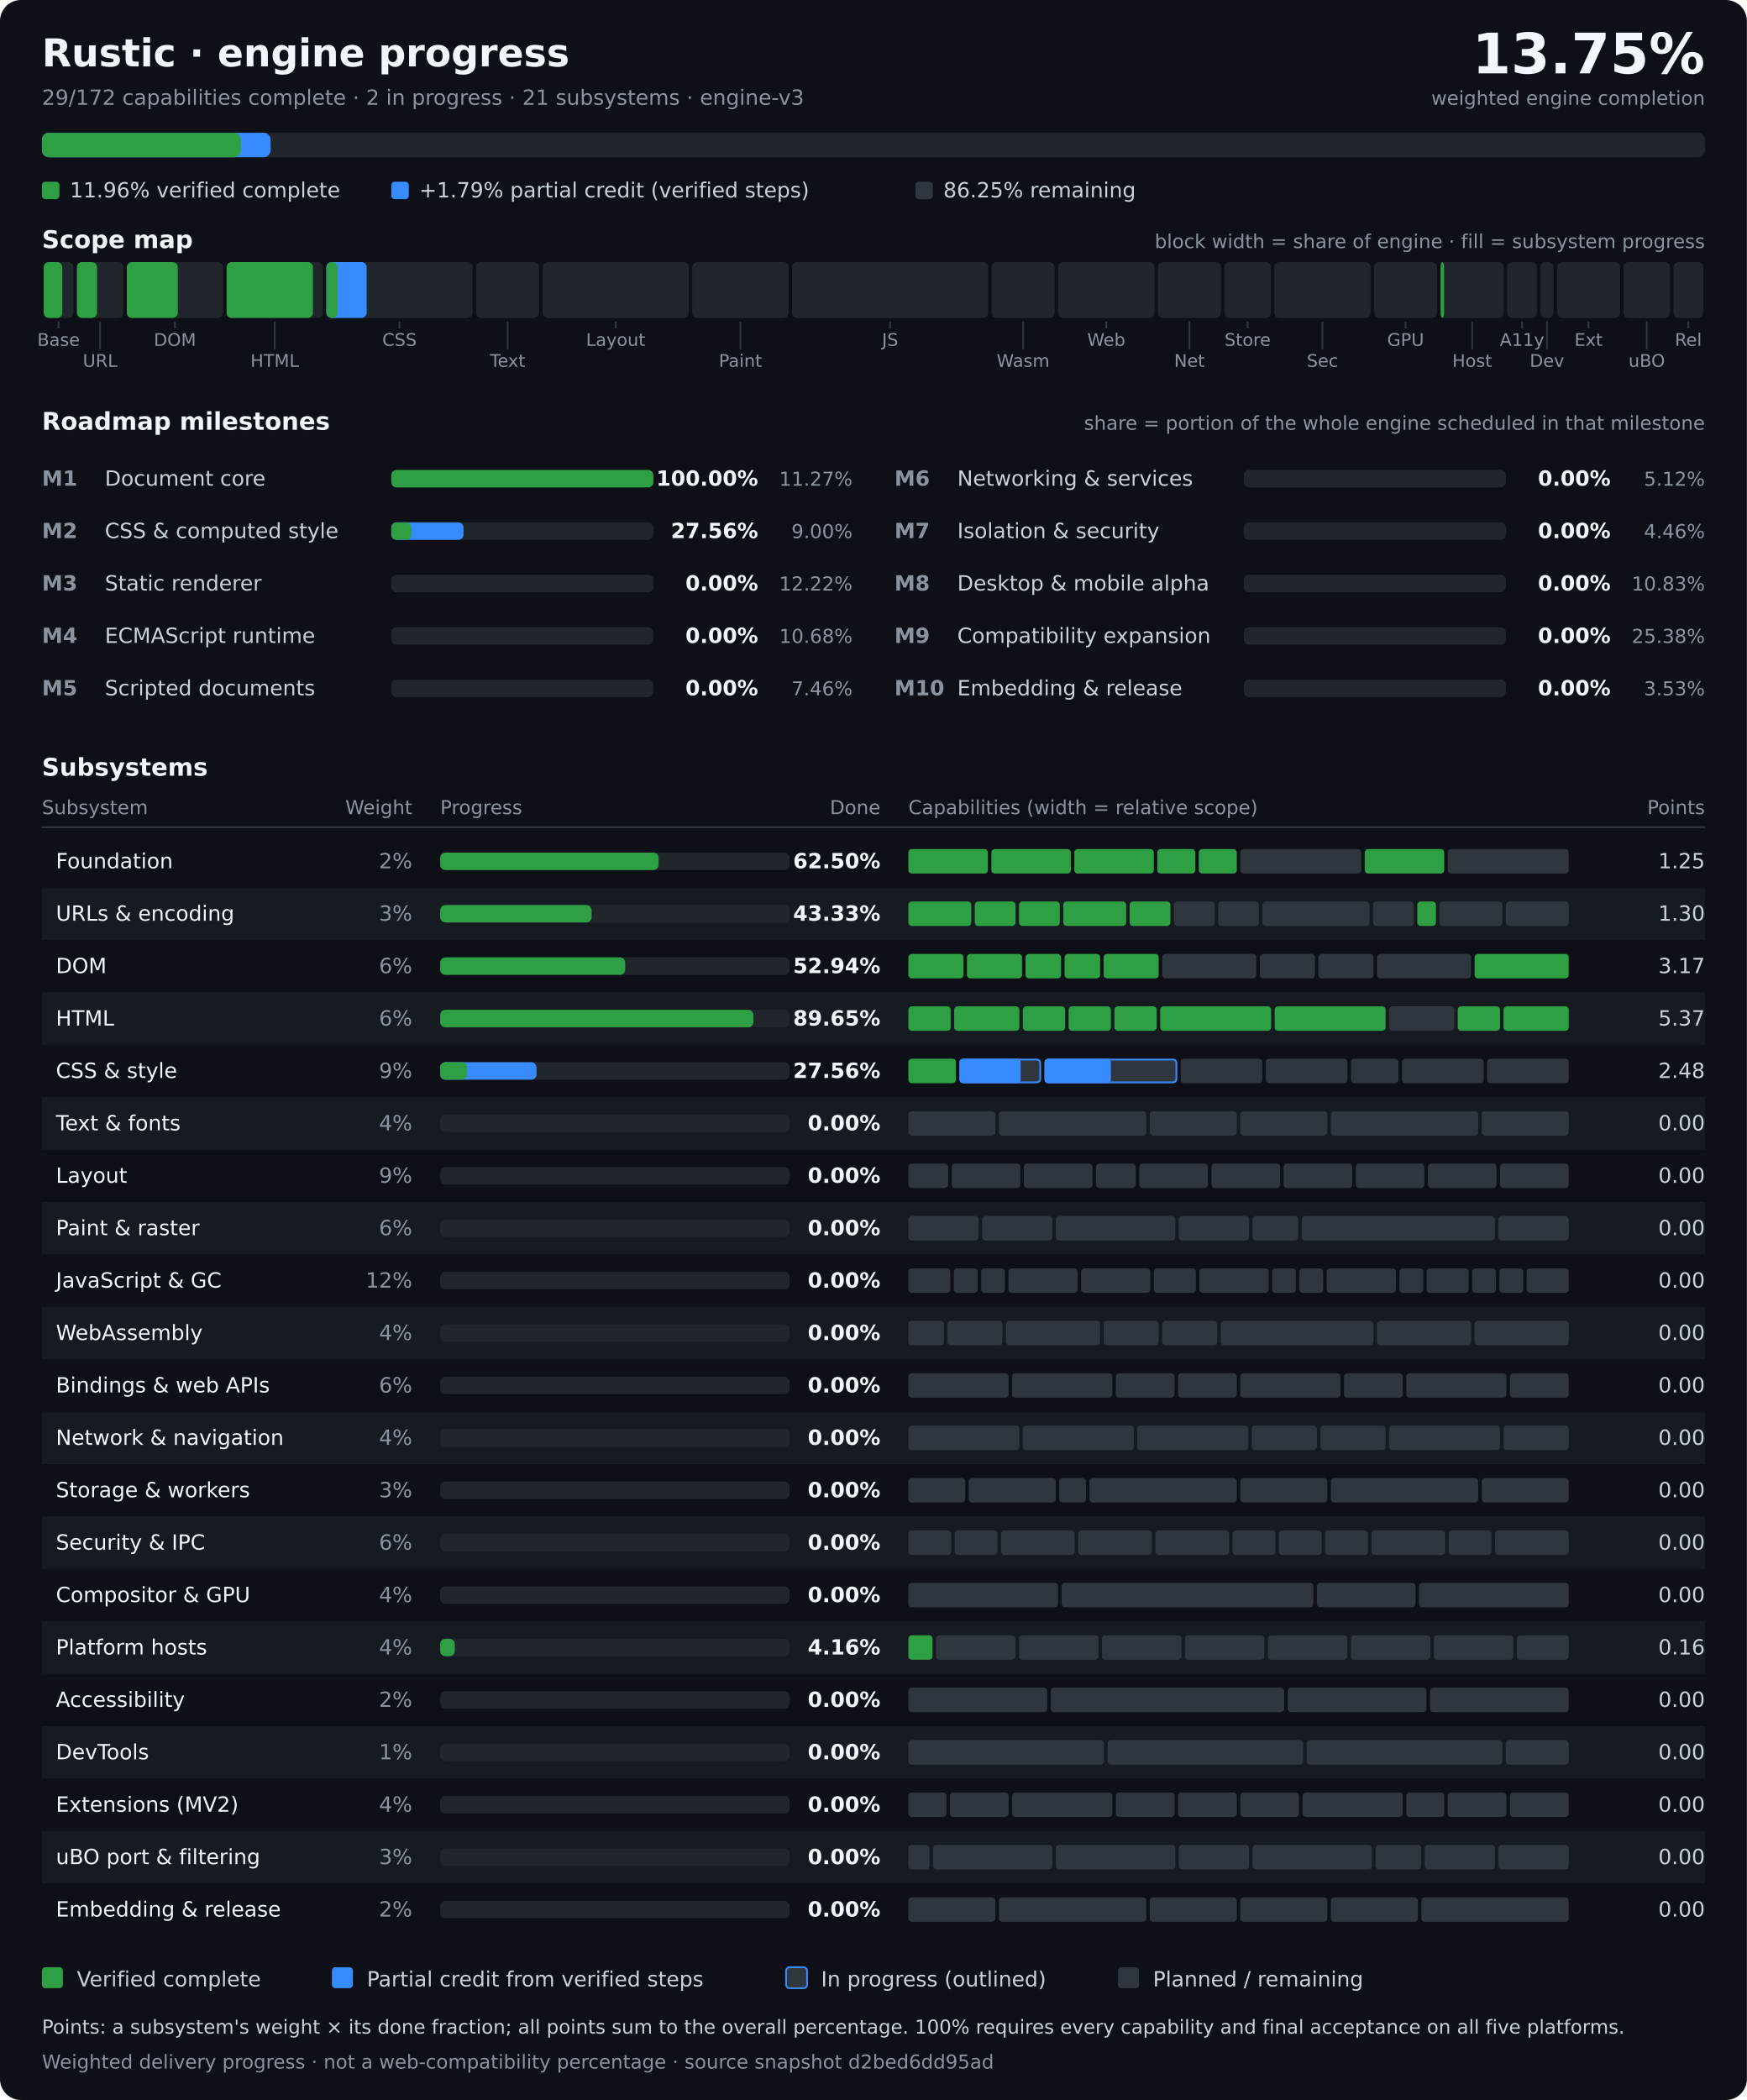
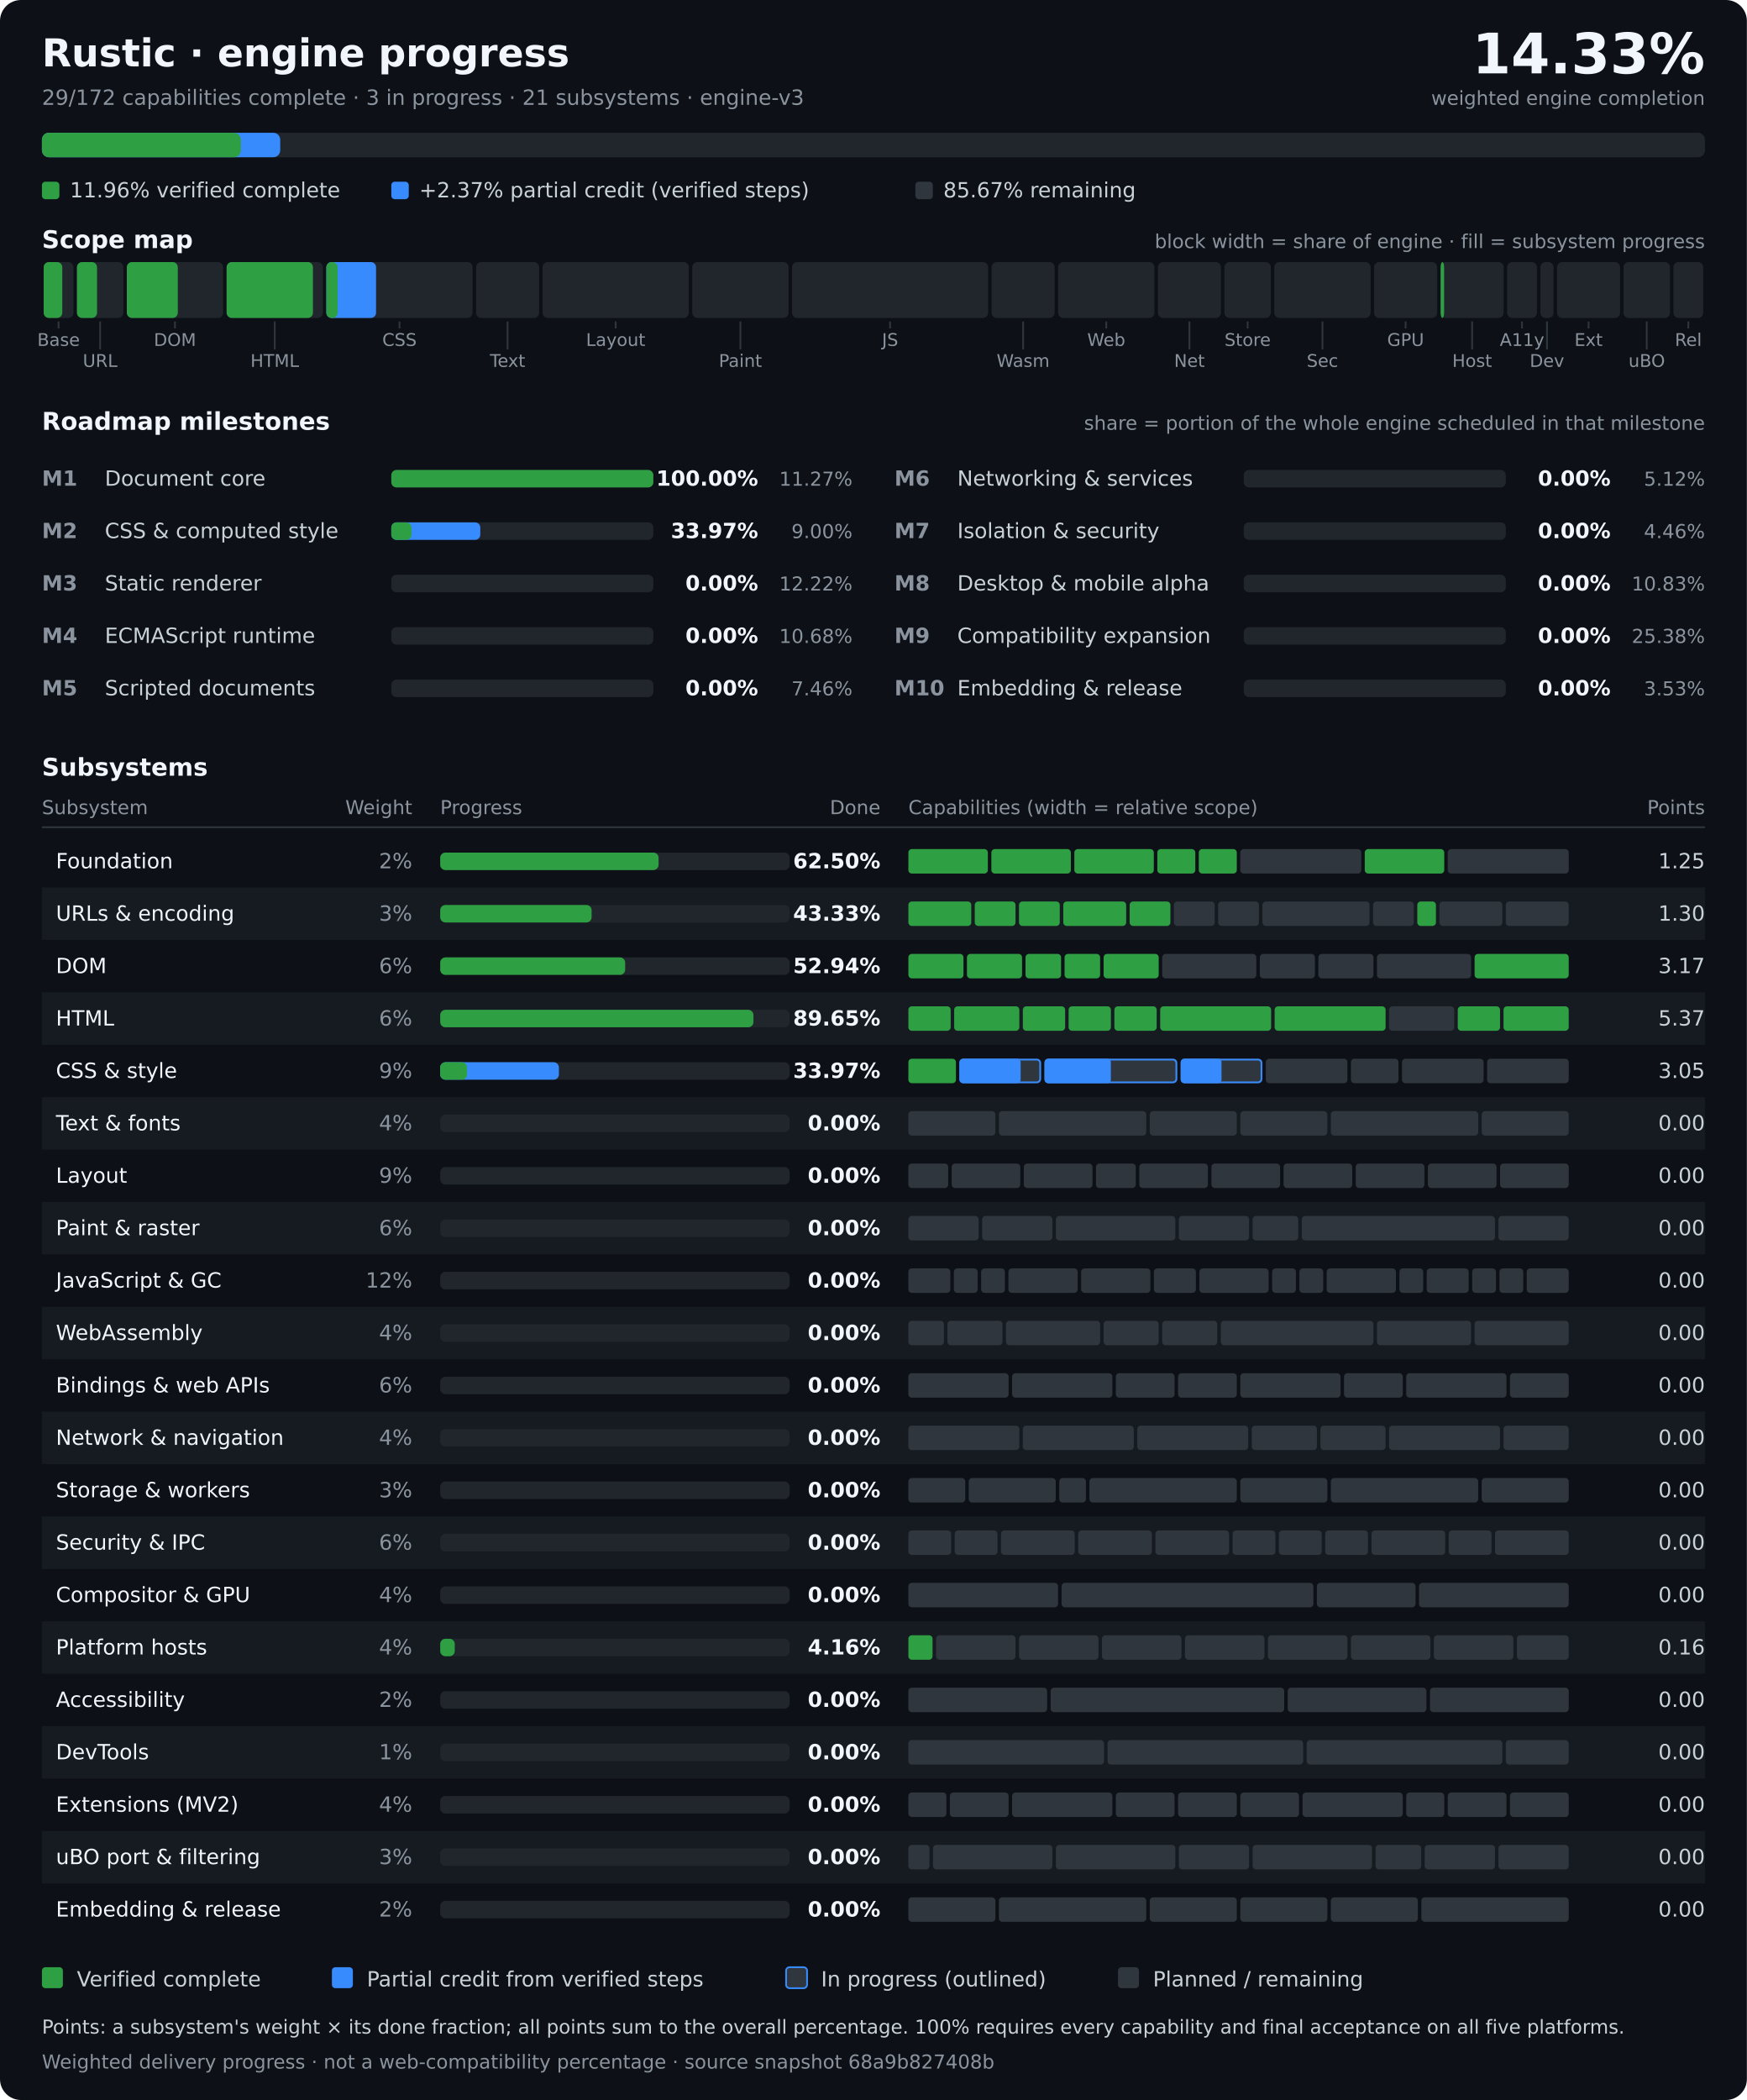
<svg xmlns="http://www.w3.org/2000/svg" width="1000" height="1202" viewBox="0 0 1000 1202" role="img" aria-labelledby="title desc">
  <rect width="1000" height="1202" rx="12" fill="#0d1117" />
  <g font-family="DejaVu Sans,Arial,sans-serif">
    <text x="24.00" y="38" fill="#f0f6fc" font-size="22" font-weight="700">Rustic · engine progress</text>
-     <text x="24.00" y="60" fill="#8b949e" font-size="12">29/172 capabilities complete · 2 in progress · 21 subsystems · engine-v3</text>
-     <text x="976.00" y="42" fill="#f0f6fc" font-size="32" text-anchor="end" font-weight="700">13.75%</text>
+     <text x="24.00" y="60" fill="#8b949e" font-size="12">29/172 capabilities complete · 3 in progress · 21 subsystems · engine-v3</text>
+     <text x="976.00" y="42" fill="#f0f6fc" font-size="32" text-anchor="end" font-weight="700">14.33%</text>
    <text x="976.00" y="60" fill="#8b949e" font-size="11" text-anchor="end">weighted engine completion</text>
    <rect x="24.00" y="76" width="952.00" height="14" rx="4" fill="#21262d" />
-     <rect x="24.00" y="76" width="130.90" height="14" rx="4" fill="#388bfd" />
+     <rect x="24.00" y="76" width="136.42" height="14" rx="4" fill="#388bfd" />
    <rect x="24.00" y="76" width="113.86" height="14" rx="4" fill="#2ea043" />
    <rect x="24" y="104" width="10" height="10" rx="2" fill="#2ea043" />
    <text x="40.00" y="113" fill="#c9d1d9" font-size="12">11.96% verified complete</text>
    <rect x="224" y="104" width="10" height="10" rx="2" fill="#388bfd" />
-     <text x="240.00" y="113" fill="#c9d1d9" font-size="12">+1.79% partial credit (verified steps)</text>
+     <text x="240.00" y="113" fill="#c9d1d9" font-size="12">+2.37% partial credit (verified steps)</text>
    <rect x="524" y="104" width="10" height="10" rx="2" fill="#30363d" />
-     <text x="540.00" y="113" fill="#c9d1d9" font-size="12">86.25% remaining</text>
+     <text x="540.00" y="113" fill="#c9d1d9" font-size="12">85.67% remaining</text>
    <text x="24.00" y="142" fill="#f0f6fc" font-size="14" font-weight="600">Scope map</text>
    <text x="976.00" y="142" fill="#8b949e" font-size="11" text-anchor="end">block width = share of engine · fill = subsystem progress</text>
    <g>
      <rect x="25.00" y="150" width="17.04" height="32" rx="3" fill="#21262d" />
      <rect x="25.00" y="150" width="10.65" height="32" rx="3" fill="#2ea043" />
      <rect x="33.02" y="184" width="1" height="4" fill="#30363d" />
      <text x="33.52" y="198" fill="#8b949e" font-size="10" text-anchor="middle">Base</text>
    </g>
    <g>
      <rect x="44.04" y="150" width="26.56" height="32" rx="3" fill="#21262d" />
      <rect x="44.04" y="150" width="11.51" height="32" rx="3" fill="#2ea043" />
      <rect x="56.82" y="184" width="1" height="16" fill="#30363d" />
      <text x="57.32" y="210" fill="#8b949e" font-size="10" text-anchor="middle">URL</text>
    </g>
    <g>
      <rect x="72.60" y="150" width="55.12" height="32" rx="3" fill="#21262d" />
      <rect x="72.60" y="150" width="29.18" height="32" rx="3" fill="#2ea043" />
      <rect x="99.66" y="184" width="1" height="4" fill="#30363d" />
      <text x="100.16" y="198" fill="#8b949e" font-size="10" text-anchor="middle">DOM</text>
    </g>
    <g>
      <rect x="129.72" y="150" width="55.12" height="32" rx="3" fill="#21262d" />
      <rect x="129.72" y="150" width="49.42" height="32" rx="3" fill="#2ea043" />
      <rect x="156.78" y="184" width="1" height="16" fill="#30363d" />
      <text x="157.28" y="210" fill="#8b949e" font-size="10" text-anchor="middle">HTML</text>
    </g>
    <g>
      <rect x="186.84" y="150" width="83.68" height="32" rx="3" fill="#21262d" />
-       <rect x="186.84" y="150" width="23.06" height="32" rx="3" fill="#388bfd" />
+       <rect x="186.84" y="150" width="28.43" height="32" rx="3" fill="#388bfd" />
      <rect x="186.84" y="150" width="6.43" height="32" rx="3" fill="#2ea043" />
      <rect x="228.18" y="184" width="1" height="4" fill="#30363d" />
      <text x="228.68" y="198" fill="#8b949e" font-size="10" text-anchor="middle">CSS</text>
    </g>
    <g>
      <rect x="272.52" y="150" width="36.08" height="32" rx="3" fill="#21262d" />
      <rect x="290.06" y="184" width="1" height="16" fill="#30363d" />
      <text x="290.56" y="210" fill="#8b949e" font-size="10" text-anchor="middle">Text</text>
    </g>
    <g>
      <rect x="310.60" y="150" width="83.68" height="32" rx="3" fill="#21262d" />
      <rect x="351.94" y="184" width="1" height="4" fill="#30363d" />
      <text x="352.44" y="198" fill="#8b949e" font-size="10" text-anchor="middle">Layout</text>
    </g>
    <g>
      <rect x="396.28" y="150" width="55.12" height="32" rx="3" fill="#21262d" />
      <rect x="423.34" y="184" width="1" height="16" fill="#30363d" />
      <text x="423.84" y="210" fill="#8b949e" font-size="10" text-anchor="middle">Paint</text>
    </g>
    <g>
      <rect x="453.40" y="150" width="112.24" height="32" rx="3" fill="#21262d" />
      <rect x="509.02" y="184" width="1" height="4" fill="#30363d" />
      <text x="509.52" y="198" fill="#8b949e" font-size="10" text-anchor="middle">JS</text>
    </g>
    <g>
      <rect x="567.64" y="150" width="36.08" height="32" rx="3" fill="#21262d" />
      <rect x="585.18" y="184" width="1" height="16" fill="#30363d" />
      <text x="585.68" y="210" fill="#8b949e" font-size="10" text-anchor="middle">Wasm</text>
    </g>
    <g>
      <rect x="605.72" y="150" width="55.12" height="32" rx="3" fill="#21262d" />
      <rect x="632.78" y="184" width="1" height="4" fill="#30363d" />
      <text x="633.28" y="198" fill="#8b949e" font-size="10" text-anchor="middle">Web</text>
    </g>
    <g>
      <rect x="662.84" y="150" width="36.08" height="32" rx="3" fill="#21262d" />
      <rect x="680.38" y="184" width="1" height="16" fill="#30363d" />
      <text x="680.88" y="210" fill="#8b949e" font-size="10" text-anchor="middle">Net</text>
    </g>
    <g>
      <rect x="700.92" y="150" width="26.56" height="32" rx="3" fill="#21262d" />
      <rect x="713.70" y="184" width="1" height="4" fill="#30363d" />
      <text x="714.20" y="198" fill="#8b949e" font-size="10" text-anchor="middle">Store</text>
    </g>
    <g>
      <rect x="729.48" y="150" width="55.12" height="32" rx="3" fill="#21262d" />
      <rect x="756.54" y="184" width="1" height="16" fill="#30363d" />
      <text x="757.04" y="210" fill="#8b949e" font-size="10" text-anchor="middle">Sec</text>
    </g>
    <g>
      <rect x="786.60" y="150" width="36.08" height="32" rx="3" fill="#21262d" />
      <rect x="804.14" y="184" width="1" height="4" fill="#30363d" />
      <text x="804.64" y="198" fill="#8b949e" font-size="10" text-anchor="middle">GPU</text>
    </g>
    <g>
      <rect x="824.68" y="150" width="36.08" height="32" rx="3" fill="#21262d" />
      <rect x="824.68" y="150" width="2.00" height="32" rx="3" fill="#2ea043" />
      <rect x="842.22" y="184" width="1" height="16" fill="#30363d" />
      <text x="842.72" y="210" fill="#8b949e" font-size="10" text-anchor="middle">Host</text>
    </g>
    <g>
      <rect x="862.76" y="150" width="17.04" height="32" rx="3" fill="#21262d" />
      <rect x="870.78" y="184" width="1" height="4" fill="#30363d" />
      <text x="871.28" y="198" fill="#8b949e" font-size="10" text-anchor="middle">A11y</text>
    </g>
    <g>
      <rect x="881.80" y="150" width="7.52" height="32" rx="3" fill="#21262d" />
      <rect x="885.06" y="184" width="1" height="16" fill="#30363d" />
      <text x="885.56" y="210" fill="#8b949e" font-size="10" text-anchor="middle">Dev</text>
    </g>
    <g>
      <rect x="891.32" y="150" width="36.08" height="32" rx="3" fill="#21262d" />
      <rect x="908.86" y="184" width="1" height="4" fill="#30363d" />
      <text x="909.36" y="198" fill="#8b949e" font-size="10" text-anchor="middle">Ext</text>
    </g>
    <g>
      <rect x="929.40" y="150" width="26.56" height="32" rx="3" fill="#21262d" />
      <rect x="942.18" y="184" width="1" height="16" fill="#30363d" />
      <text x="942.68" y="210" fill="#8b949e" font-size="10" text-anchor="middle">uBO</text>
    </g>
    <g>
      <rect x="957.96" y="150" width="17.04" height="32" rx="3" fill="#21262d" />
      <rect x="965.98" y="184" width="1" height="4" fill="#30363d" />
      <text x="966.48" y="198" fill="#8b949e" font-size="10" text-anchor="middle">Rel</text>
    </g>
    <text x="24.00" y="246" fill="#f0f6fc" font-size="14" font-weight="600">Roadmap milestones</text>
    <text x="976.00" y="246" fill="#8b949e" font-size="11" text-anchor="end">share = portion of the whole engine scheduled in that milestone</text>
    <g>
      <text x="24.00" y="278" fill="#8b949e" font-size="12" font-weight="600">M1</text>
      <text x="60.00" y="278" fill="#c9d1d9" font-size="12">Document core</text>
      <rect x="224.00" y="269" width="150.00" height="10" rx="3" fill="#21262d" />
      <rect x="224.00" y="269" width="150.00" height="10" rx="3" fill="#2ea043" />
      <text x="434.00" y="278" fill="#f0f6fc" font-size="12" text-anchor="end" font-weight="600">100.00%</text>
      <text x="488.00" y="278" fill="#8b949e" font-size="11" text-anchor="end">11.27%</text>
    </g>
    <g>
      <text x="24.00" y="308" fill="#8b949e" font-size="12" font-weight="600">M2</text>
      <text x="60.00" y="308" fill="#c9d1d9" font-size="12">CSS &amp; computed style</text>
      <rect x="224.00" y="299" width="150.00" height="10" rx="3" fill="#21262d" />
-       <rect x="224.00" y="299" width="41.34" height="10" rx="3" fill="#388bfd" />
+       <rect x="224.00" y="299" width="50.95" height="10" rx="3" fill="#388bfd" />
      <rect x="224.00" y="299" width="11.54" height="10" rx="3" fill="#2ea043" />
-       <text x="434.00" y="308" fill="#f0f6fc" font-size="12" text-anchor="end" font-weight="600">27.56%</text>
+       <text x="434.00" y="308" fill="#f0f6fc" font-size="12" text-anchor="end" font-weight="600">33.97%</text>
      <text x="488.00" y="308" fill="#8b949e" font-size="11" text-anchor="end">9.00%</text>
    </g>
    <g>
      <text x="24.00" y="338" fill="#8b949e" font-size="12" font-weight="600">M3</text>
      <text x="60.00" y="338" fill="#c9d1d9" font-size="12">Static renderer</text>
      <rect x="224.00" y="329" width="150.00" height="10" rx="3" fill="#21262d" />
      <text x="434.00" y="338" fill="#f0f6fc" font-size="12" text-anchor="end" font-weight="600">0.00%</text>
      <text x="488.00" y="338" fill="#8b949e" font-size="11" text-anchor="end">12.22%</text>
    </g>
    <g>
      <text x="24.00" y="368" fill="#8b949e" font-size="12" font-weight="600">M4</text>
      <text x="60.00" y="368" fill="#c9d1d9" font-size="12">ECMAScript runtime</text>
      <rect x="224.00" y="359" width="150.00" height="10" rx="3" fill="#21262d" />
      <text x="434.00" y="368" fill="#f0f6fc" font-size="12" text-anchor="end" font-weight="600">0.00%</text>
      <text x="488.00" y="368" fill="#8b949e" font-size="11" text-anchor="end">10.68%</text>
    </g>
    <g>
      <text x="24.00" y="398" fill="#8b949e" font-size="12" font-weight="600">M5</text>
      <text x="60.00" y="398" fill="#c9d1d9" font-size="12">Scripted documents</text>
      <rect x="224.00" y="389" width="150.00" height="10" rx="3" fill="#21262d" />
      <text x="434.00" y="398" fill="#f0f6fc" font-size="12" text-anchor="end" font-weight="600">0.00%</text>
      <text x="488.00" y="398" fill="#8b949e" font-size="11" text-anchor="end">7.46%</text>
    </g>
    <g>
      <text x="512.00" y="278" fill="#8b949e" font-size="12" font-weight="600">M6</text>
      <text x="548.00" y="278" fill="#c9d1d9" font-size="12">Networking &amp; services</text>
      <rect x="712.00" y="269" width="150.00" height="10" rx="3" fill="#21262d" />
      <text x="922.00" y="278" fill="#f0f6fc" font-size="12" text-anchor="end" font-weight="600">0.00%</text>
      <text x="976.00" y="278" fill="#8b949e" font-size="11" text-anchor="end">5.12%</text>
    </g>
    <g>
      <text x="512.00" y="308" fill="#8b949e" font-size="12" font-weight="600">M7</text>
      <text x="548.00" y="308" fill="#c9d1d9" font-size="12">Isolation &amp; security</text>
      <rect x="712.00" y="299" width="150.00" height="10" rx="3" fill="#21262d" />
      <text x="922.00" y="308" fill="#f0f6fc" font-size="12" text-anchor="end" font-weight="600">0.00%</text>
      <text x="976.00" y="308" fill="#8b949e" font-size="11" text-anchor="end">4.46%</text>
    </g>
    <g>
      <text x="512.00" y="338" fill="#8b949e" font-size="12" font-weight="600">M8</text>
      <text x="548.00" y="338" fill="#c9d1d9" font-size="12">Desktop &amp; mobile alpha</text>
      <rect x="712.00" y="329" width="150.00" height="10" rx="3" fill="#21262d" />
      <text x="922.00" y="338" fill="#f0f6fc" font-size="12" text-anchor="end" font-weight="600">0.00%</text>
      <text x="976.00" y="338" fill="#8b949e" font-size="11" text-anchor="end">10.83%</text>
    </g>
    <g>
      <text x="512.00" y="368" fill="#8b949e" font-size="12" font-weight="600">M9</text>
      <text x="548.00" y="368" fill="#c9d1d9" font-size="12">Compatibility expansion</text>
      <rect x="712.00" y="359" width="150.00" height="10" rx="3" fill="#21262d" />
      <text x="922.00" y="368" fill="#f0f6fc" font-size="12" text-anchor="end" font-weight="600">0.00%</text>
      <text x="976.00" y="368" fill="#8b949e" font-size="11" text-anchor="end">25.38%</text>
    </g>
    <g>
      <text x="512.00" y="398" fill="#8b949e" font-size="12" font-weight="600">M10</text>
      <text x="548.00" y="398" fill="#c9d1d9" font-size="12">Embedding &amp; release</text>
      <rect x="712.00" y="389" width="150.00" height="10" rx="3" fill="#21262d" />
      <text x="922.00" y="398" fill="#f0f6fc" font-size="12" text-anchor="end" font-weight="600">0.00%</text>
      <text x="976.00" y="398" fill="#8b949e" font-size="11" text-anchor="end">3.53%</text>
    </g>
    <text x="24.00" y="444" fill="#f0f6fc" font-size="14" font-weight="600">Subsystems</text>
    <text x="24.00" y="466" fill="#8b949e" font-size="11">Subsystem</text>
    <text x="236.00" y="466" fill="#8b949e" font-size="11" text-anchor="end">Weight</text>
    <text x="252.00" y="466" fill="#8b949e" font-size="11">Progress</text>
    <text x="504.00" y="466" fill="#8b949e" font-size="11" text-anchor="end">Done</text>
    <text x="520.00" y="466" fill="#8b949e" font-size="11">Capabilities (width = relative scope)</text>
    <text x="976.00" y="466" fill="#8b949e" font-size="11" text-anchor="end">Points</text>
    <rect x="24" y="473" width="952" height="1" fill="#30363d" />
    <g>
      <text x="32.00" y="497" fill="#f0f6fc" font-size="12">Foundation</text>
      <text x="236.00" y="497" fill="#8b949e" font-size="12" text-anchor="end">2%</text>
      <rect x="252.00" y="488" width="200.00" height="10" rx="3" fill="#21262d" />
      <rect x="252.00" y="488" width="125.00" height="10" rx="3" fill="#2ea043" />
      <text x="504.00" y="497" fill="#f0f6fc" font-size="12" text-anchor="end" font-weight="600">62.50%</text>
      <g>
        <rect x="520.00" y="486" width="45.50" height="14" rx="2" fill="#2ea043" />
      </g>
      <g>
        <rect x="567.50" y="486" width="45.50" height="14" rx="2" fill="#2ea043" />
      </g>
      <g>
        <rect x="615.00" y="486" width="45.50" height="14" rx="2" fill="#2ea043" />
      </g>
      <g>
        <rect x="662.50" y="486" width="21.75" height="14" rx="2" fill="#2ea043" />
      </g>
      <g>
        <rect x="686.25" y="486" width="21.75" height="14" rx="2" fill="#2ea043" />
      </g>
      <g>
        <rect x="710.00" y="486" width="69.25" height="14" rx="2" fill="#30363d" />
      </g>
      <g>
        <rect x="781.25" y="486" width="45.50" height="14" rx="2" fill="#2ea043" />
      </g>
      <g>
        <rect x="828.75" y="486" width="69.25" height="14" rx="2" fill="#30363d" />
      </g>
      <text x="976.00" y="497" fill="#c9d1d9" font-size="12" text-anchor="end">1.25</text>
    </g>
    <g>
      <rect x="24" y="508" width="952" height="30" fill="#161b22" />
      <text x="32.00" y="527" fill="#f0f6fc" font-size="12">URLs &amp; encoding</text>
      <text x="236.00" y="527" fill="#8b949e" font-size="12" text-anchor="end">3%</text>
      <rect x="252.00" y="518" width="200.00" height="10" rx="3" fill="#21262d" />
      <rect x="252.00" y="518" width="86.66" height="10" rx="3" fill="#2ea043" />
      <text x="504.00" y="527" fill="#f0f6fc" font-size="12" text-anchor="end" font-weight="600">43.33%</text>
      <g>
        <rect x="520.00" y="516" width="36.00" height="14" rx="2" fill="#2ea043" />
      </g>
      <g>
        <rect x="558.00" y="516" width="23.33" height="14" rx="2" fill="#2ea043" />
      </g>
      <g>
        <rect x="583.33" y="516" width="23.33" height="14" rx="2" fill="#2ea043" />
      </g>
      <g>
        <rect x="608.67" y="516" width="36.00" height="14" rx="2" fill="#2ea043" />
      </g>
      <g>
        <rect x="646.67" y="516" width="23.33" height="14" rx="2" fill="#2ea043" />
      </g>
      <g>
        <rect x="672.00" y="516" width="23.33" height="14" rx="2" fill="#30363d" />
      </g>
      <g>
        <rect x="697.33" y="516" width="23.33" height="14" rx="2" fill="#30363d" />
      </g>
      <g>
        <rect x="722.67" y="516" width="61.33" height="14" rx="2" fill="#30363d" />
      </g>
      <g>
        <rect x="786.00" y="516" width="23.33" height="14" rx="2" fill="#30363d" />
      </g>
      <g>
        <rect x="811.33" y="516" width="10.67" height="14" rx="2" fill="#2ea043" />
      </g>
      <g>
        <rect x="824.00" y="516" width="36.00" height="14" rx="2" fill="#30363d" />
      </g>
      <g>
        <rect x="862.00" y="516" width="36.00" height="14" rx="2" fill="#30363d" />
      </g>
      <text x="976.00" y="527" fill="#c9d1d9" font-size="12" text-anchor="end">1.30</text>
    </g>
    <g>
      <text x="32.00" y="557" fill="#f0f6fc" font-size="12">DOM</text>
      <text x="236.00" y="557" fill="#8b949e" font-size="12" text-anchor="end">6%</text>
      <rect x="252.00" y="548" width="200.00" height="10" rx="3" fill="#21262d" />
      <rect x="252.00" y="548" width="105.88" height="10" rx="3" fill="#2ea043" />
      <text x="504.00" y="557" fill="#f0f6fc" font-size="12" text-anchor="end" font-weight="600">52.94%</text>
      <g>
        <rect x="520.00" y="546" width="31.53" height="14" rx="2" fill="#2ea043" />
      </g>
      <g>
        <rect x="553.53" y="546" width="31.53" height="14" rx="2" fill="#2ea043" />
      </g>
      <g>
        <rect x="587.06" y="546" width="20.35" height="14" rx="2" fill="#2ea043" />
      </g>
      <g>
        <rect x="609.41" y="546" width="20.35" height="14" rx="2" fill="#2ea043" />
      </g>
      <g>
        <rect x="631.76" y="546" width="31.53" height="14" rx="2" fill="#2ea043" />
      </g>
      <g>
        <rect x="665.29" y="546" width="53.88" height="14" rx="2" fill="#30363d" />
      </g>
      <g>
        <rect x="721.18" y="546" width="31.53" height="14" rx="2" fill="#30363d" />
      </g>
      <g>
        <rect x="754.71" y="546" width="31.53" height="14" rx="2" fill="#30363d" />
      </g>
      <g>
        <rect x="788.24" y="546" width="53.88" height="14" rx="2" fill="#30363d" />
      </g>
      <g>
        <rect x="844.12" y="546" width="53.88" height="14" rx="2" fill="#2ea043" />
      </g>
      <text x="976.00" y="557" fill="#c9d1d9" font-size="12" text-anchor="end">3.17</text>
    </g>
    <g>
      <rect x="24" y="568" width="952" height="30" fill="#161b22" />
      <text x="32.00" y="587" fill="#f0f6fc" font-size="12">HTML</text>
      <text x="236.00" y="587" fill="#8b949e" font-size="12" text-anchor="end">6%</text>
      <rect x="252.00" y="578" width="200.00" height="10" rx="3" fill="#21262d" />
      <rect x="252.00" y="578" width="179.30" height="10" rx="3" fill="#2ea043" />
      <text x="504.00" y="587" fill="#f0f6fc" font-size="12" text-anchor="end" font-weight="600">89.65%</text>
      <g>
        <rect x="520.00" y="576" width="24.21" height="14" rx="2" fill="#2ea043" />
      </g>
      <g>
        <rect x="546.21" y="576" width="37.31" height="14" rx="2" fill="#2ea043" />
      </g>
      <g>
        <rect x="585.52" y="576" width="24.21" height="14" rx="2" fill="#2ea043" />
      </g>
      <g>
        <rect x="611.72" y="576" width="24.21" height="14" rx="2" fill="#2ea043" />
      </g>
      <g>
        <rect x="637.93" y="576" width="24.21" height="14" rx="2" fill="#2ea043" />
      </g>
      <g>
        <rect x="664.14" y="576" width="63.52" height="14" rx="2" fill="#2ea043" />
      </g>
      <g>
        <rect x="729.66" y="576" width="63.52" height="14" rx="2" fill="#2ea043" />
      </g>
      <g>
        <rect x="795.17" y="576" width="37.31" height="14" rx="2" fill="#30363d" />
      </g>
      <g>
        <rect x="834.48" y="576" width="24.21" height="14" rx="2" fill="#2ea043" />
      </g>
      <g>
        <rect x="860.69" y="576" width="37.31" height="14" rx="2" fill="#2ea043" />
      </g>
      <text x="976.00" y="587" fill="#c9d1d9" font-size="12" text-anchor="end">5.37</text>
    </g>
    <g>
      <text x="32.00" y="617" fill="#f0f6fc" font-size="12">CSS &amp; style</text>
      <text x="236.00" y="617" fill="#8b949e" font-size="12" text-anchor="end">9%</text>
      <rect x="252.00" y="608" width="200.00" height="10" rx="3" fill="#21262d" />
-       <rect x="252.00" y="608" width="55.12" height="10" rx="3" fill="#388bfd" />
+       <rect x="252.00" y="608" width="67.94" height="10" rx="3" fill="#388bfd" />
      <rect x="252.00" y="608" width="15.38" height="10" rx="3" fill="#2ea043" />
-       <text x="504.00" y="617" fill="#f0f6fc" font-size="12" text-anchor="end" font-weight="600">27.56%</text>
+       <text x="504.00" y="617" fill="#f0f6fc" font-size="12" text-anchor="end" font-weight="600">33.97%</text>
      <g>
        <rect x="520.00" y="606" width="27.23" height="14" rx="2" fill="#2ea043" />
      </g>
      <g>
        <rect x="549.23" y="606" width="46.72" height="14" rx="2" fill="#30363d" />
        <rect x="549.23" y="606" width="35.04" height="14" rx="2" fill="#388bfd" />
        <rect x="549.73" y="606.5" width="45.72" height="13" rx="2" fill="none" stroke="#388bfd" />
      </g>
      <g>
        <rect x="597.95" y="606" width="75.95" height="14" rx="2" fill="#30363d" />
        <rect x="597.95" y="606" width="37.97" height="14" rx="2" fill="#388bfd" />
        <rect x="598.45" y="606.5" width="74.95" height="13" rx="2" fill="none" stroke="#388bfd" />
      </g>
      <g>
        <rect x="675.90" y="606" width="46.72" height="14" rx="2" fill="#30363d" />
+         <rect x="675.90" y="606" width="23.36" height="14" rx="2" fill="#388bfd" />
+         <rect x="676.40" y="606.5" width="45.72" height="13" rx="2" fill="none" stroke="#388bfd" />
      </g>
      <g>
        <rect x="724.62" y="606" width="46.72" height="14" rx="2" fill="#30363d" />
      </g>
      <g>
        <rect x="773.33" y="606" width="27.23" height="14" rx="2" fill="#30363d" />
      </g>
      <g>
        <rect x="802.56" y="606" width="46.72" height="14" rx="2" fill="#30363d" />
      </g>
      <g>
        <rect x="851.28" y="606" width="46.72" height="14" rx="2" fill="#30363d" />
      </g>
-       <text x="976.00" y="617" fill="#c9d1d9" font-size="12" text-anchor="end">2.48</text>
+       <text x="976.00" y="617" fill="#c9d1d9" font-size="12" text-anchor="end">3.05</text>
    </g>
    <g>
      <rect x="24" y="628" width="952" height="30" fill="#161b22" />
      <text x="32.00" y="647" fill="#f0f6fc" font-size="12">Text &amp; fonts</text>
      <text x="236.00" y="647" fill="#8b949e" font-size="12" text-anchor="end">4%</text>
      <rect x="252.00" y="638" width="200.00" height="10" rx="3" fill="#21262d" />
      <text x="504.00" y="647" fill="#f0f6fc" font-size="12" text-anchor="end" font-weight="600">0.00%</text>
      <g>
        <rect x="520.00" y="636" width="49.82" height="14" rx="2" fill="#30363d" />
      </g>
      <g>
        <rect x="571.82" y="636" width="84.36" height="14" rx="2" fill="#30363d" />
      </g>
      <g>
        <rect x="658.18" y="636" width="49.82" height="14" rx="2" fill="#30363d" />
      </g>
      <g>
        <rect x="710.00" y="636" width="49.82" height="14" rx="2" fill="#30363d" />
      </g>
      <g>
        <rect x="761.82" y="636" width="84.36" height="14" rx="2" fill="#30363d" />
      </g>
      <g>
        <rect x="848.18" y="636" width="49.82" height="14" rx="2" fill="#30363d" />
      </g>
      <text x="976.00" y="647" fill="#c9d1d9" font-size="12" text-anchor="end">0.00</text>
    </g>
    <g>
      <text x="32.00" y="677" fill="#f0f6fc" font-size="12">Layout</text>
      <text x="236.00" y="677" fill="#8b949e" font-size="12" text-anchor="end">9%</text>
      <rect x="252.00" y="668" width="200.00" height="10" rx="3" fill="#21262d" />
      <text x="504.00" y="677" fill="#f0f6fc" font-size="12" text-anchor="end" font-weight="600">0.00%</text>
      <g>
        <rect x="520.00" y="666" width="22.78" height="14" rx="2" fill="#30363d" />
      </g>
      <g>
        <rect x="544.78" y="666" width="39.30" height="14" rx="2" fill="#30363d" />
      </g>
      <g>
        <rect x="586.09" y="666" width="39.30" height="14" rx="2" fill="#30363d" />
      </g>
      <g>
        <rect x="627.39" y="666" width="22.78" height="14" rx="2" fill="#30363d" />
      </g>
      <g>
        <rect x="652.17" y="666" width="39.30" height="14" rx="2" fill="#30363d" />
      </g>
      <g>
        <rect x="693.48" y="666" width="39.30" height="14" rx="2" fill="#30363d" />
      </g>
      <g>
        <rect x="734.78" y="666" width="39.30" height="14" rx="2" fill="#30363d" />
      </g>
      <g>
        <rect x="776.09" y="666" width="39.30" height="14" rx="2" fill="#30363d" />
      </g>
      <g>
        <rect x="817.39" y="666" width="39.30" height="14" rx="2" fill="#30363d" />
      </g>
      <g>
        <rect x="858.70" y="666" width="39.30" height="14" rx="2" fill="#30363d" />
      </g>
      <text x="976.00" y="677" fill="#c9d1d9" font-size="12" text-anchor="end">0.00</text>
    </g>
    <g>
      <rect x="24" y="688" width="952" height="30" fill="#161b22" />
      <text x="32.00" y="707" fill="#f0f6fc" font-size="12">Paint &amp; raster</text>
      <text x="236.00" y="707" fill="#8b949e" font-size="12" text-anchor="end">6%</text>
      <rect x="252.00" y="698" width="200.00" height="10" rx="3" fill="#21262d" />
      <text x="504.00" y="707" fill="#f0f6fc" font-size="12" text-anchor="end" font-weight="600">0.00%</text>
      <g>
        <rect x="520.00" y="696" width="40.22" height="14" rx="2" fill="#30363d" />
      </g>
      <g>
        <rect x="562.22" y="696" width="40.22" height="14" rx="2" fill="#30363d" />
      </g>
      <g>
        <rect x="604.44" y="696" width="68.37" height="14" rx="2" fill="#30363d" />
      </g>
      <g>
        <rect x="674.81" y="696" width="40.22" height="14" rx="2" fill="#30363d" />
      </g>
      <g>
        <rect x="717.04" y="696" width="26.15" height="14" rx="2" fill="#30363d" />
      </g>
      <g>
        <rect x="745.19" y="696" width="110.59" height="14" rx="2" fill="#30363d" />
      </g>
      <g>
        <rect x="857.78" y="696" width="40.22" height="14" rx="2" fill="#30363d" />
      </g>
      <text x="976.00" y="707" fill="#c9d1d9" font-size="12" text-anchor="end">0.00</text>
    </g>
    <g>
      <text x="32.00" y="737" fill="#f0f6fc" font-size="12">JavaScript &amp; GC</text>
      <text x="236.00" y="737" fill="#8b949e" font-size="12" text-anchor="end">12%</text>
      <rect x="252.00" y="728" width="200.00" height="10" rx="3" fill="#21262d" />
      <text x="504.00" y="737" fill="#f0f6fc" font-size="12" text-anchor="end" font-weight="600">0.00%</text>
      <g>
        <rect x="520.00" y="726" width="24.03" height="14" rx="2" fill="#30363d" />
      </g>
      <g>
        <rect x="546.03" y="726" width="13.62" height="14" rx="2" fill="#30363d" />
      </g>
      <g>
        <rect x="561.64" y="726" width="13.62" height="14" rx="2" fill="#30363d" />
      </g>
      <g>
        <rect x="577.26" y="726" width="39.64" height="14" rx="2" fill="#30363d" />
      </g>
      <g>
        <rect x="618.90" y="726" width="39.64" height="14" rx="2" fill="#30363d" />
      </g>
      <g>
        <rect x="660.55" y="726" width="24.03" height="14" rx="2" fill="#30363d" />
      </g>
      <g>
        <rect x="686.58" y="726" width="39.64" height="14" rx="2" fill="#30363d" />
      </g>
      <g>
        <rect x="728.22" y="726" width="13.62" height="14" rx="2" fill="#30363d" />
      </g>
      <g>
        <rect x="743.84" y="726" width="13.62" height="14" rx="2" fill="#30363d" />
      </g>
      <g>
        <rect x="759.45" y="726" width="39.64" height="14" rx="2" fill="#30363d" />
      </g>
      <g>
        <rect x="801.10" y="726" width="13.62" height="14" rx="2" fill="#30363d" />
      </g>
      <g>
        <rect x="816.71" y="726" width="24.03" height="14" rx="2" fill="#30363d" />
      </g>
      <g>
        <rect x="842.74" y="726" width="13.62" height="14" rx="2" fill="#30363d" />
      </g>
      <g>
        <rect x="858.36" y="726" width="13.62" height="14" rx="2" fill="#30363d" />
      </g>
      <g>
        <rect x="873.97" y="726" width="24.03" height="14" rx="2" fill="#30363d" />
      </g>
      <text x="976.00" y="737" fill="#c9d1d9" font-size="12" text-anchor="end">0.00</text>
    </g>
    <g>
      <rect x="24" y="748" width="952" height="30" fill="#161b22" />
      <text x="32.00" y="767" fill="#f0f6fc" font-size="12">WebAssembly</text>
      <text x="236.00" y="767" fill="#8b949e" font-size="12" text-anchor="end">4%</text>
      <rect x="252.00" y="758" width="200.00" height="10" rx="3" fill="#21262d" />
      <text x="504.00" y="767" fill="#f0f6fc" font-size="12" text-anchor="end" font-weight="600">0.00%</text>
      <g>
        <rect x="520.00" y="756" width="20.35" height="14" rx="2" fill="#30363d" />
      </g>
      <g>
        <rect x="542.35" y="756" width="31.53" height="14" rx="2" fill="#30363d" />
      </g>
      <g>
        <rect x="575.88" y="756" width="53.88" height="14" rx="2" fill="#30363d" />
      </g>
      <g>
        <rect x="631.76" y="756" width="31.53" height="14" rx="2" fill="#30363d" />
      </g>
      <g>
        <rect x="665.29" y="756" width="31.53" height="14" rx="2" fill="#30363d" />
      </g>
      <g>
        <rect x="698.82" y="756" width="87.41" height="14" rx="2" fill="#30363d" />
      </g>
      <g>
        <rect x="788.24" y="756" width="53.88" height="14" rx="2" fill="#30363d" />
      </g>
      <g>
        <rect x="844.12" y="756" width="53.88" height="14" rx="2" fill="#30363d" />
      </g>
      <text x="976.00" y="767" fill="#c9d1d9" font-size="12" text-anchor="end">0.00</text>
    </g>
    <g>
      <text x="32.00" y="797" fill="#f0f6fc" font-size="12">Bindings &amp; web APIs</text>
      <text x="236.00" y="797" fill="#8b949e" font-size="12" text-anchor="end">6%</text>
      <rect x="252.00" y="788" width="200.00" height="10" rx="3" fill="#21262d" />
      <text x="504.00" y="797" fill="#f0f6fc" font-size="12" text-anchor="end" font-weight="600">0.00%</text>
      <g>
        <rect x="520.00" y="786" width="57.38" height="14" rx="2" fill="#30363d" />
      </g>
      <g>
        <rect x="579.38" y="786" width="57.38" height="14" rx="2" fill="#30363d" />
      </g>
      <g>
        <rect x="638.75" y="786" width="33.62" height="14" rx="2" fill="#30363d" />
      </g>
      <g>
        <rect x="674.38" y="786" width="33.62" height="14" rx="2" fill="#30363d" />
      </g>
      <g>
        <rect x="710.00" y="786" width="57.38" height="14" rx="2" fill="#30363d" />
      </g>
      <g>
        <rect x="769.38" y="786" width="33.62" height="14" rx="2" fill="#30363d" />
      </g>
      <g>
        <rect x="805.00" y="786" width="57.38" height="14" rx="2" fill="#30363d" />
      </g>
      <g>
        <rect x="864.38" y="786" width="33.62" height="14" rx="2" fill="#30363d" />
      </g>
      <text x="976.00" y="797" fill="#c9d1d9" font-size="12" text-anchor="end">0.00</text>
    </g>
    <g>
      <rect x="24" y="808" width="952" height="30" fill="#161b22" />
      <text x="32.00" y="827" fill="#f0f6fc" font-size="12">Network &amp; navigation</text>
      <text x="236.00" y="827" fill="#8b949e" font-size="12" text-anchor="end">4%</text>
      <rect x="252.00" y="818" width="200.00" height="10" rx="3" fill="#21262d" />
      <text x="504.00" y="827" fill="#f0f6fc" font-size="12" text-anchor="end" font-weight="600">0.00%</text>
      <g>
        <rect x="520.00" y="816" width="63.52" height="14" rx="2" fill="#30363d" />
      </g>
      <g>
        <rect x="585.52" y="816" width="63.52" height="14" rx="2" fill="#30363d" />
      </g>
      <g>
        <rect x="651.03" y="816" width="63.52" height="14" rx="2" fill="#30363d" />
      </g>
      <g>
        <rect x="716.55" y="816" width="37.31" height="14" rx="2" fill="#30363d" />
      </g>
      <g>
        <rect x="755.86" y="816" width="37.31" height="14" rx="2" fill="#30363d" />
      </g>
      <g>
        <rect x="795.17" y="816" width="63.52" height="14" rx="2" fill="#30363d" />
      </g>
      <g>
        <rect x="860.69" y="816" width="37.31" height="14" rx="2" fill="#30363d" />
      </g>
      <text x="976.00" y="827" fill="#c9d1d9" font-size="12" text-anchor="end">0.00</text>
    </g>
    <g>
      <text x="32.00" y="857" fill="#f0f6fc" font-size="12">Storage &amp; workers</text>
      <text x="236.00" y="857" fill="#8b949e" font-size="12" text-anchor="end">3%</text>
      <rect x="252.00" y="848" width="200.00" height="10" rx="3" fill="#21262d" />
      <text x="504.00" y="857" fill="#f0f6fc" font-size="12" text-anchor="end" font-weight="600">0.00%</text>
      <g>
        <rect x="520.00" y="846" width="32.55" height="14" rx="2" fill="#30363d" />
      </g>
      <g>
        <rect x="554.55" y="846" width="49.82" height="14" rx="2" fill="#30363d" />
      </g>
      <g>
        <rect x="606.36" y="846" width="15.27" height="14" rx="2" fill="#30363d" />
      </g>
      <g>
        <rect x="623.64" y="846" width="84.36" height="14" rx="2" fill="#30363d" />
      </g>
      <g>
        <rect x="710.00" y="846" width="49.82" height="14" rx="2" fill="#30363d" />
      </g>
      <g>
        <rect x="761.82" y="846" width="84.36" height="14" rx="2" fill="#30363d" />
      </g>
      <g>
        <rect x="848.18" y="846" width="49.82" height="14" rx="2" fill="#30363d" />
      </g>
      <text x="976.00" y="857" fill="#c9d1d9" font-size="12" text-anchor="end">0.00</text>
    </g>
    <g>
      <rect x="24" y="868" width="952" height="30" fill="#161b22" />
      <text x="32.00" y="887" fill="#f0f6fc" font-size="12">Security &amp; IPC</text>
      <text x="236.00" y="887" fill="#8b949e" font-size="12" text-anchor="end">6%</text>
      <rect x="252.00" y="878" width="200.00" height="10" rx="3" fill="#21262d" />
      <text x="504.00" y="887" fill="#f0f6fc" font-size="12" text-anchor="end" font-weight="600">0.00%</text>
      <g>
        <rect x="520.00" y="876" width="24.51" height="14" rx="2" fill="#30363d" />
      </g>
      <g>
        <rect x="546.51" y="876" width="24.51" height="14" rx="2" fill="#30363d" />
      </g>
      <g>
        <rect x="573.02" y="876" width="42.19" height="14" rx="2" fill="#30363d" />
      </g>
      <g>
        <rect x="617.21" y="876" width="42.19" height="14" rx="2" fill="#30363d" />
      </g>
      <g>
        <rect x="661.40" y="876" width="42.19" height="14" rx="2" fill="#30363d" />
      </g>
      <g>
        <rect x="705.58" y="876" width="24.51" height="14" rx="2" fill="#30363d" />
      </g>
      <g>
        <rect x="732.09" y="876" width="24.51" height="14" rx="2" fill="#30363d" />
      </g>
      <g>
        <rect x="758.60" y="876" width="24.51" height="14" rx="2" fill="#30363d" />
      </g>
      <g>
        <rect x="785.12" y="876" width="42.19" height="14" rx="2" fill="#30363d" />
      </g>
      <g>
        <rect x="829.30" y="876" width="24.51" height="14" rx="2" fill="#30363d" />
      </g>
      <g>
        <rect x="855.81" y="876" width="42.19" height="14" rx="2" fill="#30363d" />
      </g>
      <text x="976.00" y="887" fill="#c9d1d9" font-size="12" text-anchor="end">0.00</text>
    </g>
    <g>
      <text x="32.00" y="917" fill="#f0f6fc" font-size="12">Compositor &amp; GPU</text>
      <text x="236.00" y="917" fill="#8b949e" font-size="12" text-anchor="end">4%</text>
      <rect x="252.00" y="908" width="200.00" height="10" rx="3" fill="#21262d" />
      <text x="504.00" y="917" fill="#f0f6fc" font-size="12" text-anchor="end" font-weight="600">0.00%</text>
      <g>
        <rect x="520.00" y="906" width="85.69" height="14" rx="2" fill="#30363d" />
      </g>
      <g>
        <rect x="607.69" y="906" width="144.15" height="14" rx="2" fill="#30363d" />
      </g>
      <g>
        <rect x="753.85" y="906" width="56.46" height="14" rx="2" fill="#30363d" />
      </g>
      <g>
        <rect x="812.31" y="906" width="85.69" height="14" rx="2" fill="#30363d" />
      </g>
      <text x="976.00" y="917" fill="#c9d1d9" font-size="12" text-anchor="end">0.00</text>
    </g>
    <g>
      <rect x="24" y="928" width="952" height="30" fill="#161b22" />
      <text x="32.00" y="947" fill="#f0f6fc" font-size="12">Platform hosts</text>
      <text x="236.00" y="947" fill="#8b949e" font-size="12" text-anchor="end">4%</text>
      <rect x="252.00" y="938" width="200.00" height="10" rx="3" fill="#21262d" />
      <rect x="252.00" y="938" width="8.32" height="10" rx="3" fill="#2ea043" />
      <text x="504.00" y="947" fill="#f0f6fc" font-size="12" text-anchor="end" font-weight="600">4.16%</text>
      <g>
        <rect x="520.00" y="936" width="13.83" height="14" rx="2" fill="#2ea043" />
      </g>
      <g>
        <rect x="535.83" y="936" width="45.50" height="14" rx="2" fill="#30363d" />
      </g>
      <g>
        <rect x="583.33" y="936" width="45.50" height="14" rx="2" fill="#30363d" />
      </g>
      <g>
        <rect x="630.83" y="936" width="45.50" height="14" rx="2" fill="#30363d" />
      </g>
      <g>
        <rect x="678.33" y="936" width="45.50" height="14" rx="2" fill="#30363d" />
      </g>
      <g>
        <rect x="725.83" y="936" width="45.50" height="14" rx="2" fill="#30363d" />
      </g>
      <g>
        <rect x="773.33" y="936" width="45.50" height="14" rx="2" fill="#30363d" />
      </g>
      <g>
        <rect x="820.83" y="936" width="45.50" height="14" rx="2" fill="#30363d" />
      </g>
      <g>
        <rect x="868.33" y="936" width="29.67" height="14" rx="2" fill="#30363d" />
      </g>
      <text x="976.00" y="947" fill="#c9d1d9" font-size="12" text-anchor="end">0.16</text>
    </g>
    <g>
      <text x="32.00" y="977" fill="#f0f6fc" font-size="12">Accessibility</text>
      <text x="236.00" y="977" fill="#8b949e" font-size="12" text-anchor="end">2%</text>
      <rect x="252.00" y="968" width="200.00" height="10" rx="3" fill="#21262d" />
      <text x="504.00" y="977" fill="#f0f6fc" font-size="12" text-anchor="end" font-weight="600">0.00%</text>
      <g>
        <rect x="520.00" y="966" width="79.43" height="14" rx="2" fill="#30363d" />
      </g>
      <g>
        <rect x="601.43" y="966" width="133.71" height="14" rx="2" fill="#30363d" />
      </g>
      <g>
        <rect x="737.14" y="966" width="79.43" height="14" rx="2" fill="#30363d" />
      </g>
      <g>
        <rect x="818.57" y="966" width="79.43" height="14" rx="2" fill="#30363d" />
      </g>
      <text x="976.00" y="977" fill="#c9d1d9" font-size="12" text-anchor="end">0.00</text>
    </g>
    <g>
      <rect x="24" y="988" width="952" height="30" fill="#161b22" />
      <text x="32.00" y="1007" fill="#f0f6fc" font-size="12">DevTools</text>
      <text x="236.00" y="1007" fill="#8b949e" font-size="12" text-anchor="end">1%</text>
      <rect x="252.00" y="998" width="200.00" height="10" rx="3" fill="#21262d" />
      <text x="504.00" y="1007" fill="#f0f6fc" font-size="12" text-anchor="end" font-weight="600">0.00%</text>
      <g>
        <rect x="520.00" y="996" width="112.00" height="14" rx="2" fill="#30363d" />
      </g>
      <g>
        <rect x="634.00" y="996" width="112.00" height="14" rx="2" fill="#30363d" />
      </g>
      <g>
        <rect x="748.00" y="996" width="112.00" height="14" rx="2" fill="#30363d" />
      </g>
      <g>
        <rect x="862.00" y="996" width="36.00" height="14" rx="2" fill="#30363d" />
      </g>
      <text x="976.00" y="1007" fill="#c9d1d9" font-size="12" text-anchor="end">0.00</text>
    </g>
    <g>
      <text x="32.00" y="1037" fill="#f0f6fc" font-size="12">Extensions (MV2)</text>
      <text x="236.00" y="1037" fill="#8b949e" font-size="12" text-anchor="end">4%</text>
      <rect x="252.00" y="1028" width="200.00" height="10" rx="3" fill="#21262d" />
      <text x="504.00" y="1037" fill="#f0f6fc" font-size="12" text-anchor="end" font-weight="600">0.00%</text>
      <g>
        <rect x="520.00" y="1026" width="21.75" height="14" rx="2" fill="#30363d" />
      </g>
      <g>
        <rect x="543.75" y="1026" width="33.62" height="14" rx="2" fill="#30363d" />
      </g>
      <g>
        <rect x="579.38" y="1026" width="57.38" height="14" rx="2" fill="#30363d" />
      </g>
      <g>
        <rect x="638.75" y="1026" width="33.62" height="14" rx="2" fill="#30363d" />
      </g>
      <g>
        <rect x="674.38" y="1026" width="33.62" height="14" rx="2" fill="#30363d" />
      </g>
      <g>
        <rect x="710.00" y="1026" width="33.62" height="14" rx="2" fill="#30363d" />
      </g>
      <g>
        <rect x="745.62" y="1026" width="57.38" height="14" rx="2" fill="#30363d" />
      </g>
      <g>
        <rect x="805.00" y="1026" width="21.75" height="14" rx="2" fill="#30363d" />
      </g>
      <g>
        <rect x="828.75" y="1026" width="33.62" height="14" rx="2" fill="#30363d" />
      </g>
      <g>
        <rect x="864.38" y="1026" width="33.62" height="14" rx="2" fill="#30363d" />
      </g>
      <text x="976.00" y="1037" fill="#c9d1d9" font-size="12" text-anchor="end">0.00</text>
    </g>
    <g>
      <rect x="24" y="1048" width="952" height="30" fill="#161b22" />
      <text x="32.00" y="1067" fill="#f0f6fc" font-size="12">uBO port &amp; filtering</text>
      <text x="236.00" y="1067" fill="#8b949e" font-size="12" text-anchor="end">3%</text>
      <rect x="252.00" y="1058" width="200.00" height="10" rx="3" fill="#21262d" />
      <text x="504.00" y="1067" fill="#f0f6fc" font-size="12" text-anchor="end" font-weight="600">0.00%</text>
      <g>
        <rect x="520.00" y="1056" width="12.07" height="14" rx="2" fill="#30363d" />
      </g>
      <g>
        <rect x="534.07" y="1056" width="68.37" height="14" rx="2" fill="#30363d" />
      </g>
      <g>
        <rect x="604.44" y="1056" width="68.37" height="14" rx="2" fill="#30363d" />
      </g>
      <g>
        <rect x="674.81" y="1056" width="40.22" height="14" rx="2" fill="#30363d" />
      </g>
      <g>
        <rect x="717.04" y="1056" width="68.37" height="14" rx="2" fill="#30363d" />
      </g>
      <g>
        <rect x="787.41" y="1056" width="26.15" height="14" rx="2" fill="#30363d" />
      </g>
      <g>
        <rect x="815.56" y="1056" width="40.22" height="14" rx="2" fill="#30363d" />
      </g>
      <g>
        <rect x="857.78" y="1056" width="40.22" height="14" rx="2" fill="#30363d" />
      </g>
      <text x="976.00" y="1067" fill="#c9d1d9" font-size="12" text-anchor="end">0.00</text>
    </g>
    <g>
      <text x="32.00" y="1097" fill="#f0f6fc" font-size="12">Embedding &amp; release</text>
      <text x="236.00" y="1097" fill="#8b949e" font-size="12" text-anchor="end">2%</text>
      <rect x="252.00" y="1088" width="200.00" height="10" rx="3" fill="#21262d" />
      <text x="504.00" y="1097" fill="#f0f6fc" font-size="12" text-anchor="end" font-weight="600">0.00%</text>
      <g>
        <rect x="520.00" y="1086" width="49.82" height="14" rx="2" fill="#30363d" />
      </g>
      <g>
        <rect x="571.82" y="1086" width="84.36" height="14" rx="2" fill="#30363d" />
      </g>
      <g>
        <rect x="658.18" y="1086" width="49.82" height="14" rx="2" fill="#30363d" />
      </g>
      <g>
        <rect x="710.00" y="1086" width="49.82" height="14" rx="2" fill="#30363d" />
      </g>
      <g>
        <rect x="761.82" y="1086" width="49.82" height="14" rx="2" fill="#30363d" />
      </g>
      <g>
        <rect x="813.64" y="1086" width="84.36" height="14" rx="2" fill="#30363d" />
      </g>
      <text x="976.00" y="1097" fill="#c9d1d9" font-size="12" text-anchor="end">0.00</text>
    </g>
    <rect x="24" y="1126" width="12" height="12" rx="2" fill="#2ea043" />
    <text x="44.00" y="1137" fill="#c9d1d9" font-size="12">Verified complete</text>
    <rect x="190" y="1126" width="12" height="12" rx="2" fill="#388bfd" />
    <text x="210.00" y="1137" fill="#c9d1d9" font-size="12">Partial credit from verified steps</text>
    <rect x="450" y="1126" width="12" height="12" rx="2" fill="#30363d" stroke="#388bfd" />
    <text x="470.00" y="1137" fill="#c9d1d9" font-size="12">In progress (outlined)</text>
    <rect x="640" y="1126" width="12" height="12" rx="2" fill="#30363d" />
    <text x="660.00" y="1137" fill="#c9d1d9" font-size="12">Planned / remaining</text>
    <text x="24.00" y="1164" fill="#c9d1d9" font-size="11">Points: a subsystem's weight × its done fraction; all points sum to the overall percentage. 100% requires every capability and final acceptance on all five platforms.</text>
-     <text x="24.00" y="1184" fill="#8b949e" font-size="11">Weighted delivery progress · not a web-compatibility percentage · source snapshot d2bed6dd95ad</text>
+     <text x="24.00" y="1184" fill="#8b949e" font-size="11">Weighted delivery progress · not a web-compatibility percentage · source snapshot 68a9b827408b</text>
  </g>
</svg>
